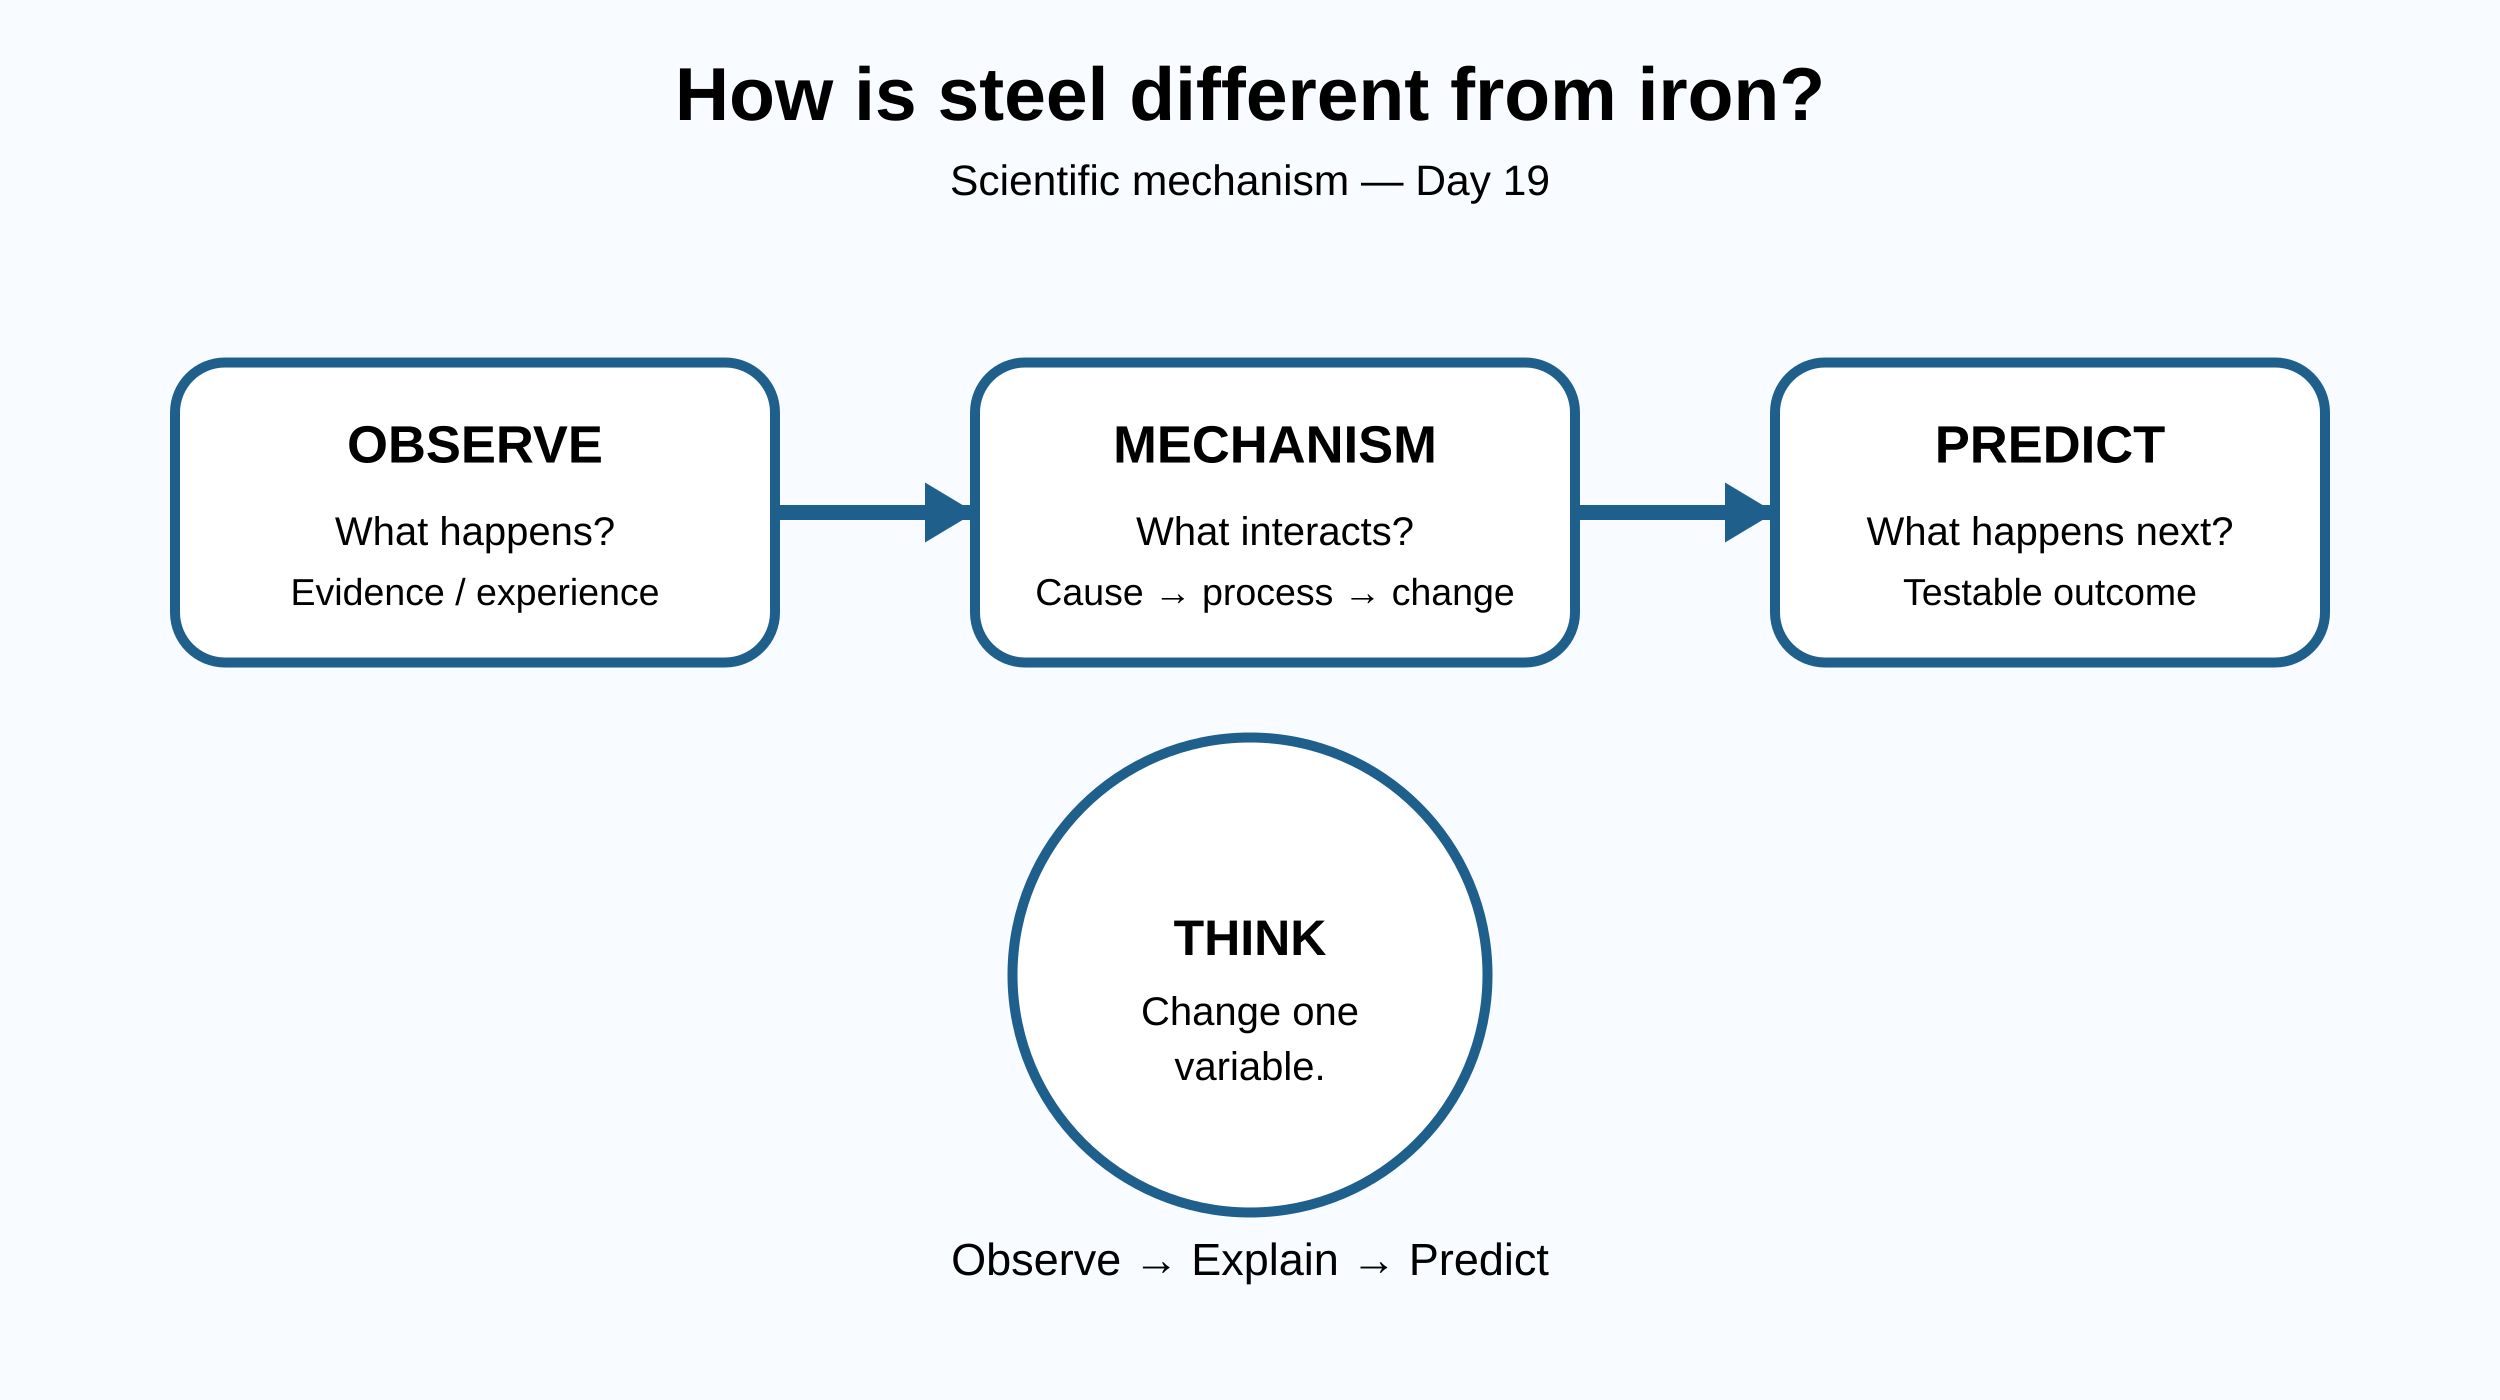
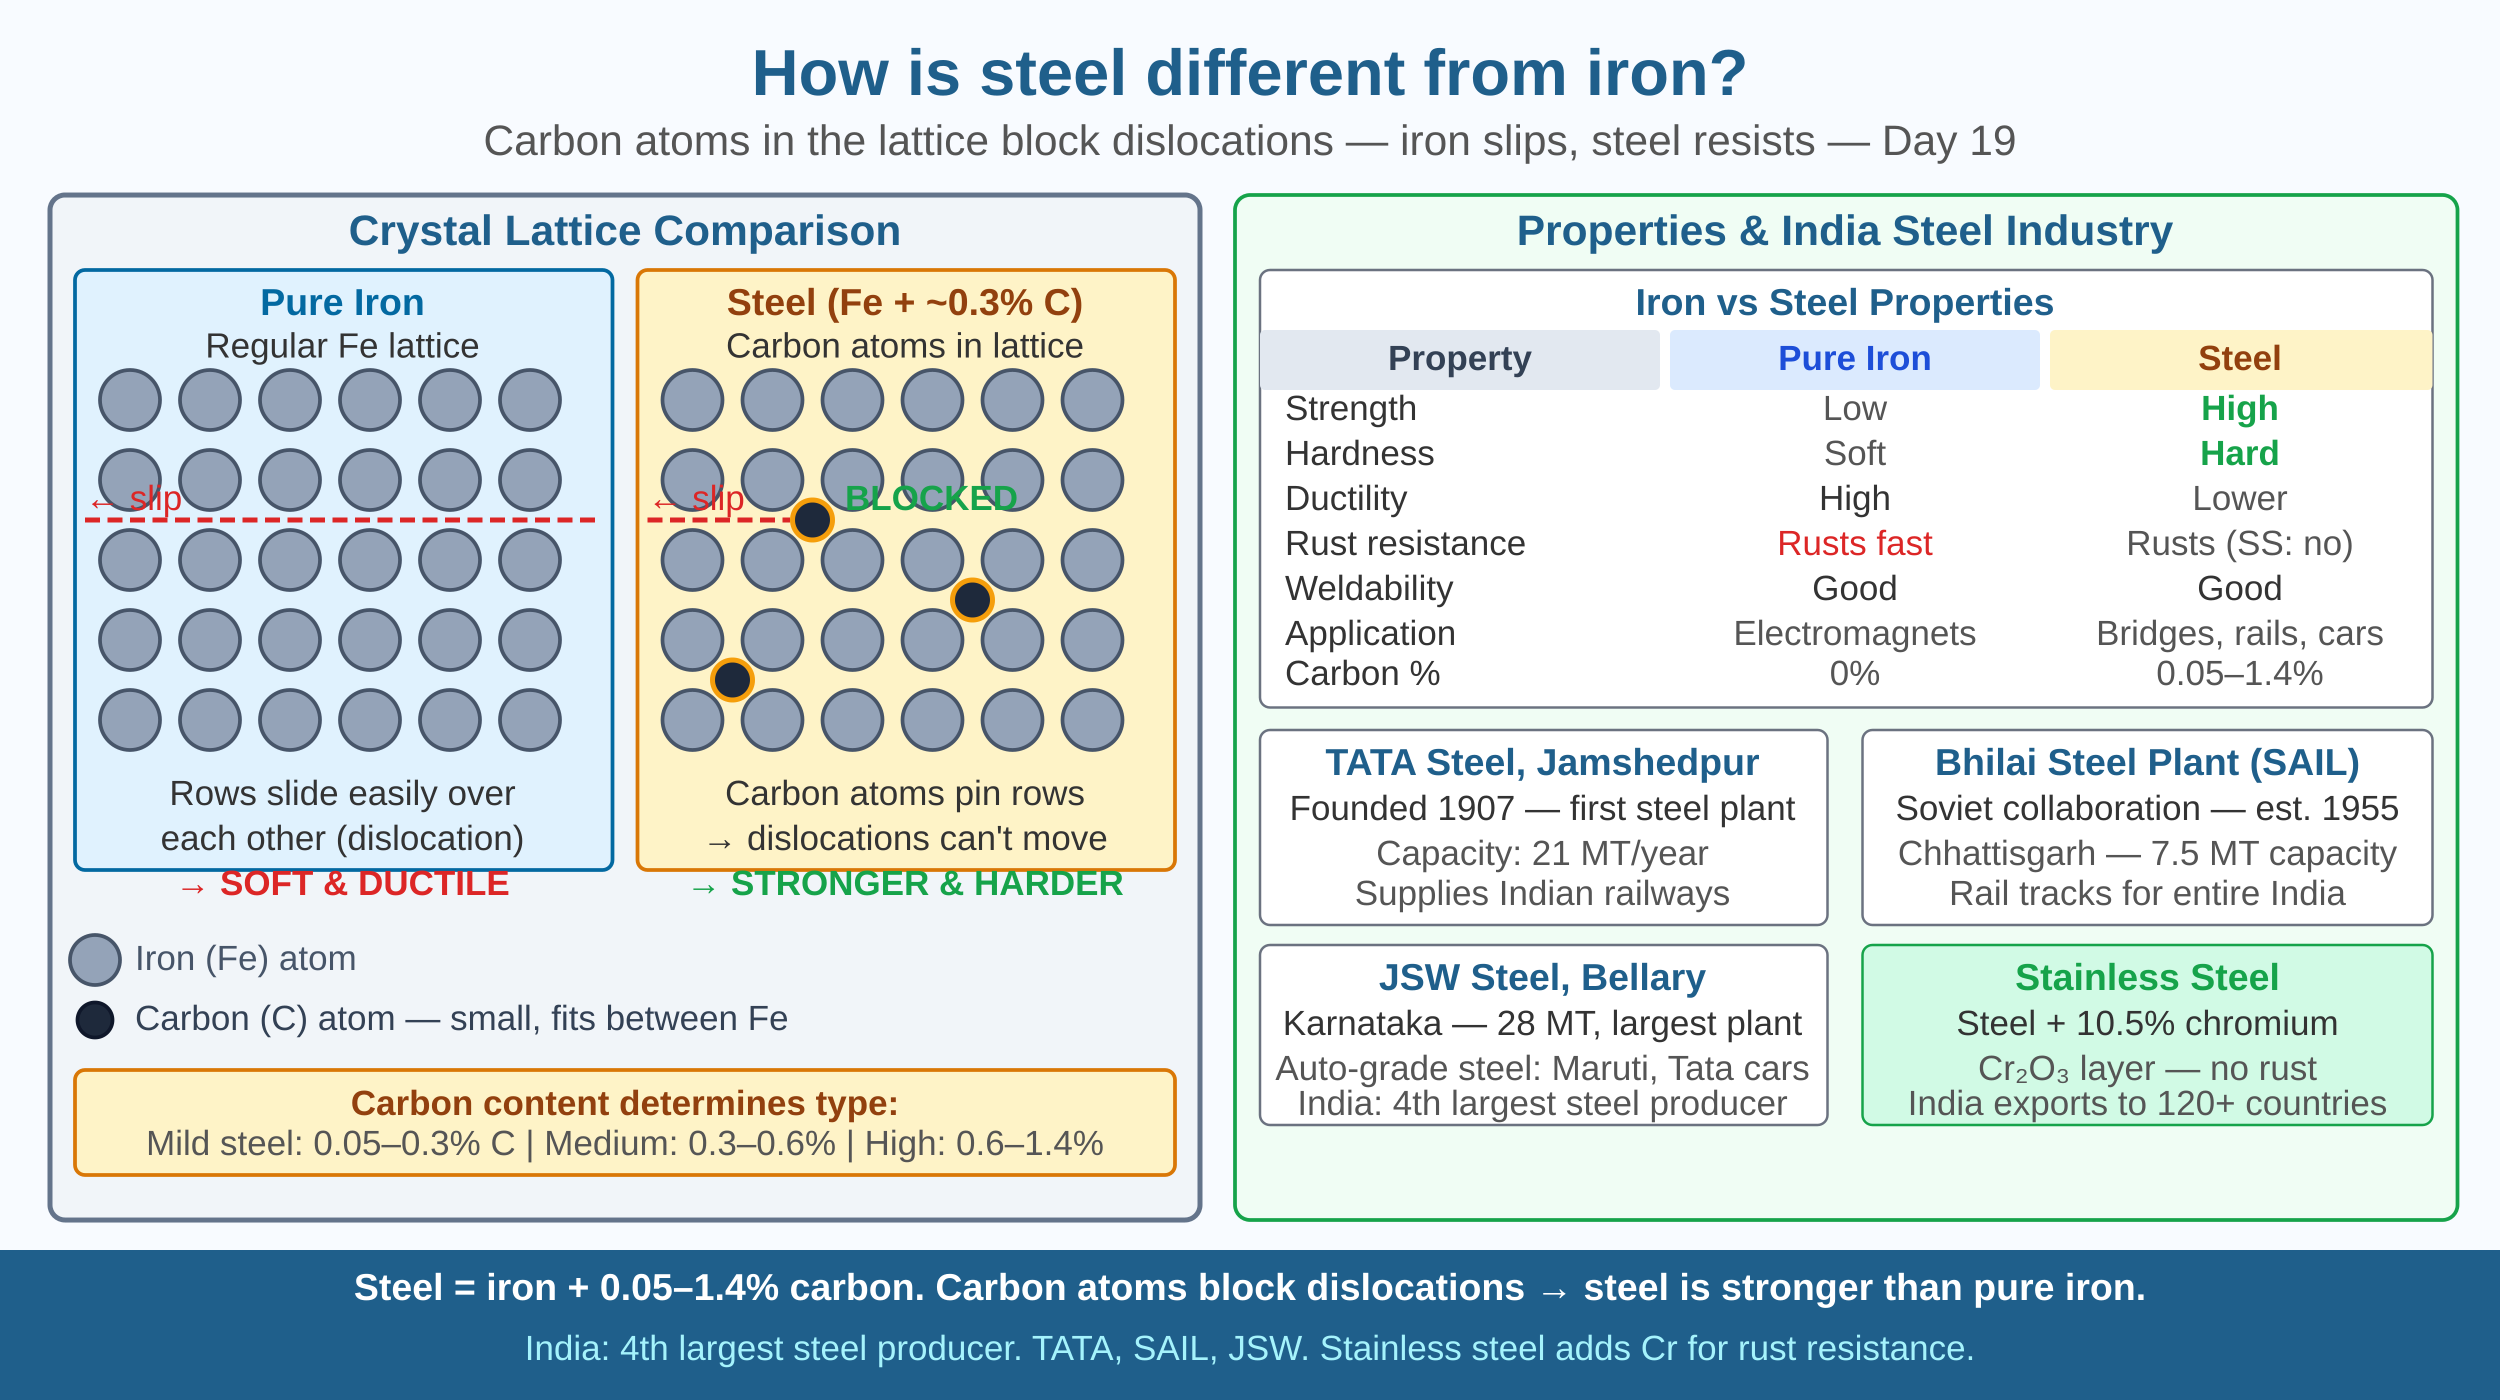
<svg xmlns="http://www.w3.org/2000/svg" width="1000" height="560" viewBox="0 0 1000 560">
  <rect width="1000" height="560" fill="#f8fbff" />
-   <text x="500" y="48" text-anchor="middle" font-family="Arial" font-size="30" font-weight="700">How is steel different from iron?</text>
-   <text x="500" y="78" text-anchor="middle" font-family="Arial" font-size="17">Scientific mechanism — Day 19</text>
-   <rect x="70" y="145" width="240" height="120" rx="20" fill="white" stroke="#1f5f8b" stroke-width="4" />
-   <text x="190" y="185" text-anchor="middle" font-family="Arial" font-size="21" font-weight="700">OBSERVE</text>
-   <text x="190" y="218" text-anchor="middle" font-family="Arial" font-size="16">What happens?</text>
-   <text x="190" y="242" text-anchor="middle" font-family="Arial" font-size="15">Evidence / experience</text>
-   <line x1="310" y1="205" x2="390" y2="205" stroke="#1f5f8b" stroke-width="6" />
-   <polygon points="390,205 370,193 370,217" fill="#1f5f8b" />
-   <rect x="390" y="145" width="240" height="120" rx="20" fill="white" stroke="#1f5f8b" stroke-width="4" />
-   <text x="510" y="185" text-anchor="middle" font-family="Arial" font-size="21" font-weight="700">MECHANISM</text>
-   <text x="510" y="218" text-anchor="middle" font-family="Arial" font-size="16">What interacts?</text>
-   <text x="510" y="242" text-anchor="middle" font-family="Arial" font-size="15">Cause → process → change</text>
-   <line x1="630" y1="205" x2="710" y2="205" stroke="#1f5f8b" stroke-width="6" />
-   <polygon points="710,205 690,193 690,217" fill="#1f5f8b" />
-   <rect x="710" y="145" width="220" height="120" rx="20" fill="white" stroke="#1f5f8b" stroke-width="4" />
-   <text x="820" y="185" text-anchor="middle" font-family="Arial" font-size="21" font-weight="700">PREDICT</text>
-   <text x="820" y="218" text-anchor="middle" font-family="Arial" font-size="16">What happens next?</text>
-   <text x="820" y="242" text-anchor="middle" font-family="Arial" font-size="15">Testable outcome</text>
-   <circle cx="500" cy="390" r="95" fill="white" stroke="#1f5f8b" stroke-width="4" />
-   <text x="500" y="382" text-anchor="middle" font-family="Arial" font-size="20" font-weight="700">THINK</text>
-   <text x="500" y="410" text-anchor="middle" font-family="Arial" font-size="16">Change one</text>
-   <text x="500" y="432" text-anchor="middle" font-family="Arial" font-size="16">variable.</text>
-   <text x="500" y="510" text-anchor="middle" font-family="Arial" font-size="18">Observe → Explain → Predict</text>
+   <text x="500" y="38" text-anchor="middle" font-family="Arial" font-size="26" font-weight="700" fill="#1f5f8b">How is steel different from iron?</text>
+   <text x="500" y="62" text-anchor="middle" font-family="Arial" font-size="17" fill="#555">Carbon atoms in the lattice block dislocations — iron slips, steel resists — Day 19</text>
+   <rect x="20" y="78" width="460" height="410" rx="6" fill="#f1f5f9" stroke="#64748b" stroke-width="2" />
+   <text x="250" y="98" text-anchor="middle" font-family="Arial" font-size="17" font-weight="700" fill="#1f5f8b">Crystal Lattice Comparison</text>
+   <rect x="30" y="108" width="215" height="240" rx="4" fill="#e0f2fe" stroke="#0369a1" stroke-width="1.5" />
+   <text x="137" y="126" text-anchor="middle" font-family="Arial" font-size="15" font-weight="700" fill="#0369a1">Pure Iron</text>
+   <text x="137" y="143" text-anchor="middle" font-family="Arial" font-size="14" fill="#333">Regular Fe lattice</text>
+   <circle cx="52" cy="160" r="12" fill="#94a3b8" stroke="#475569" stroke-width="1.5" />
+   <circle cx="84" cy="160" r="12" fill="#94a3b8" stroke="#475569" stroke-width="1.5" />
+   <circle cx="116" cy="160" r="12" fill="#94a3b8" stroke="#475569" stroke-width="1.5" />
+   <circle cx="148" cy="160" r="12" fill="#94a3b8" stroke="#475569" stroke-width="1.5" />
+   <circle cx="180" cy="160" r="12" fill="#94a3b8" stroke="#475569" stroke-width="1.5" />
+   <circle cx="212" cy="160" r="12" fill="#94a3b8" stroke="#475569" stroke-width="1.5" />
+   <circle cx="52" cy="192" r="12" fill="#94a3b8" stroke="#475569" stroke-width="1.5" />
+   <circle cx="84" cy="192" r="12" fill="#94a3b8" stroke="#475569" stroke-width="1.5" />
+   <circle cx="116" cy="192" r="12" fill="#94a3b8" stroke="#475569" stroke-width="1.5" />
+   <circle cx="148" cy="192" r="12" fill="#94a3b8" stroke="#475569" stroke-width="1.5" />
+   <circle cx="180" cy="192" r="12" fill="#94a3b8" stroke="#475569" stroke-width="1.5" />
+   <circle cx="212" cy="192" r="12" fill="#94a3b8" stroke="#475569" stroke-width="1.5" />
+   <circle cx="52" cy="224" r="12" fill="#94a3b8" stroke="#475569" stroke-width="1.5" />
+   <circle cx="84" cy="224" r="12" fill="#94a3b8" stroke="#475569" stroke-width="1.5" />
+   <circle cx="116" cy="224" r="12" fill="#94a3b8" stroke="#475569" stroke-width="1.5" />
+   <circle cx="148" cy="224" r="12" fill="#94a3b8" stroke="#475569" stroke-width="1.5" />
+   <circle cx="180" cy="224" r="12" fill="#94a3b8" stroke="#475569" stroke-width="1.5" />
+   <circle cx="212" cy="224" r="12" fill="#94a3b8" stroke="#475569" stroke-width="1.5" />
+   <circle cx="52" cy="256" r="12" fill="#94a3b8" stroke="#475569" stroke-width="1.5" />
+   <circle cx="84" cy="256" r="12" fill="#94a3b8" stroke="#475569" stroke-width="1.5" />
+   <circle cx="116" cy="256" r="12" fill="#94a3b8" stroke="#475569" stroke-width="1.5" />
+   <circle cx="148" cy="256" r="12" fill="#94a3b8" stroke="#475569" stroke-width="1.5" />
+   <circle cx="180" cy="256" r="12" fill="#94a3b8" stroke="#475569" stroke-width="1.5" />
+   <circle cx="212" cy="256" r="12" fill="#94a3b8" stroke="#475569" stroke-width="1.5" />
+   <circle cx="52" cy="288" r="12" fill="#94a3b8" stroke="#475569" stroke-width="1.5" />
+   <circle cx="84" cy="288" r="12" fill="#94a3b8" stroke="#475569" stroke-width="1.5" />
+   <circle cx="116" cy="288" r="12" fill="#94a3b8" stroke="#475569" stroke-width="1.5" />
+   <circle cx="148" cy="288" r="12" fill="#94a3b8" stroke="#475569" stroke-width="1.5" />
+   <circle cx="180" cy="288" r="12" fill="#94a3b8" stroke="#475569" stroke-width="1.5" />
+   <circle cx="212" cy="288" r="12" fill="#94a3b8" stroke="#475569" stroke-width="1.5" />
+   <line x1="34" y1="208" x2="238" y2="208" stroke="#dc2626" stroke-width="2" stroke-dasharray="6,3" />
+   <text x="34" y="204" font-family="Arial" font-size="14" fill="#dc2626">← slip</text>
+   <text x="137" y="322" text-anchor="middle" font-family="Arial" font-size="14" fill="#333">Rows slide easily over</text>
+   <text x="137" y="340" text-anchor="middle" font-family="Arial" font-size="14" fill="#333">each other (dislocation)</text>
+   <text x="137" y="358" text-anchor="middle" font-family="Arial" font-size="14" fill="#dc2626" font-weight="700">→ SOFT &amp; DUCTILE</text>
+   <rect x="255" y="108" width="215" height="240" rx="4" fill="#fef3c7" stroke="#d97706" stroke-width="1.5" />
+   <text x="362" y="126" text-anchor="middle" font-family="Arial" font-size="15" font-weight="700" fill="#92400e">Steel (Fe + ~0.3% C)</text>
+   <text x="362" y="143" text-anchor="middle" font-family="Arial" font-size="14" fill="#333">Carbon atoms in lattice</text>
+   <circle cx="277" cy="160" r="12" fill="#94a3b8" stroke="#475569" stroke-width="1.5" />
+   <circle cx="309" cy="160" r="12" fill="#94a3b8" stroke="#475569" stroke-width="1.5" />
+   <circle cx="341" cy="160" r="12" fill="#94a3b8" stroke="#475569" stroke-width="1.5" />
+   <circle cx="373" cy="160" r="12" fill="#94a3b8" stroke="#475569" stroke-width="1.5" />
+   <circle cx="405" cy="160" r="12" fill="#94a3b8" stroke="#475569" stroke-width="1.5" />
+   <circle cx="437" cy="160" r="12" fill="#94a3b8" stroke="#475569" stroke-width="1.5" />
+   <circle cx="277" cy="192" r="12" fill="#94a3b8" stroke="#475569" stroke-width="1.5" />
+   <circle cx="309" cy="192" r="12" fill="#94a3b8" stroke="#475569" stroke-width="1.5" />
+   <circle cx="341" cy="192" r="12" fill="#94a3b8" stroke="#475569" stroke-width="1.5" />
+   <circle cx="373" cy="192" r="12" fill="#94a3b8" stroke="#475569" stroke-width="1.5" />
+   <circle cx="405" cy="192" r="12" fill="#94a3b8" stroke="#475569" stroke-width="1.5" />
+   <circle cx="437" cy="192" r="12" fill="#94a3b8" stroke="#475569" stroke-width="1.5" />
+   <circle cx="277" cy="224" r="12" fill="#94a3b8" stroke="#475569" stroke-width="1.5" />
+   <circle cx="309" cy="224" r="12" fill="#94a3b8" stroke="#475569" stroke-width="1.5" />
+   <circle cx="341" cy="224" r="12" fill="#94a3b8" stroke="#475569" stroke-width="1.5" />
+   <circle cx="373" cy="224" r="12" fill="#94a3b8" stroke="#475569" stroke-width="1.5" />
+   <circle cx="405" cy="224" r="12" fill="#94a3b8" stroke="#475569" stroke-width="1.5" />
+   <circle cx="437" cy="224" r="12" fill="#94a3b8" stroke="#475569" stroke-width="1.5" />
+   <circle cx="277" cy="256" r="12" fill="#94a3b8" stroke="#475569" stroke-width="1.5" />
+   <circle cx="309" cy="256" r="12" fill="#94a3b8" stroke="#475569" stroke-width="1.5" />
+   <circle cx="341" cy="256" r="12" fill="#94a3b8" stroke="#475569" stroke-width="1.5" />
+   <circle cx="373" cy="256" r="12" fill="#94a3b8" stroke="#475569" stroke-width="1.5" />
+   <circle cx="405" cy="256" r="12" fill="#94a3b8" stroke="#475569" stroke-width="1.5" />
+   <circle cx="437" cy="256" r="12" fill="#94a3b8" stroke="#475569" stroke-width="1.5" />
+   <circle cx="277" cy="288" r="12" fill="#94a3b8" stroke="#475569" stroke-width="1.5" />
+   <circle cx="309" cy="288" r="12" fill="#94a3b8" stroke="#475569" stroke-width="1.5" />
+   <circle cx="341" cy="288" r="12" fill="#94a3b8" stroke="#475569" stroke-width="1.5" />
+   <circle cx="373" cy="288" r="12" fill="#94a3b8" stroke="#475569" stroke-width="1.5" />
+   <circle cx="405" cy="288" r="12" fill="#94a3b8" stroke="#475569" stroke-width="1.5" />
+   <circle cx="437" cy="288" r="12" fill="#94a3b8" stroke="#475569" stroke-width="1.5" />
+   <circle cx="325" cy="208" r="8" fill="#1e293b" stroke="#f59e0b" stroke-width="2" />
+   <circle cx="389" cy="240" r="8" fill="#1e293b" stroke="#f59e0b" stroke-width="2" />
+   <circle cx="293" cy="272" r="8" fill="#1e293b" stroke="#f59e0b" stroke-width="2" />
+   <line x1="259" y1="208" x2="316" y2="208" stroke="#dc2626" stroke-width="2" stroke-dasharray="6,3" />
+   <text x="259" y="204" font-family="Arial" font-size="14" fill="#dc2626">← slip</text>
+   <text x="338" y="204" font-family="Arial" font-size="14" fill="#16a34a" font-weight="700">BLOCKED</text>
+   <text x="362" y="322" text-anchor="middle" font-family="Arial" font-size="14" fill="#333">Carbon atoms pin rows</text>
+   <text x="362" y="340" text-anchor="middle" font-family="Arial" font-size="14" fill="#333">→ dislocations can't move</text>
+   <text x="362" y="358" text-anchor="middle" font-family="Arial" font-size="14" fill="#16a34a" font-weight="700">→ STRONGER &amp; HARDER</text>
+   <circle cx="38" cy="384" r="10" fill="#94a3b8" stroke="#475569" stroke-width="1.5" />
+   <text x="54" y="388" font-family="Arial" font-size="14" fill="#475569">Iron (Fe) atom</text>
+   <circle cx="38" cy="408" r="7" fill="#1e293b" stroke="#0f172a" stroke-width="1.5" />
+   <text x="54" y="412" font-family="Arial" font-size="14" fill="#334155">Carbon (C) atom — small, fits between Fe</text>
+   <rect x="30" y="428" width="440" height="42" rx="4" fill="#fef3c7" stroke="#d97706" stroke-width="1.5" />
+   <text x="250" y="446" text-anchor="middle" font-family="Arial" font-size="14" font-weight="700" fill="#92400e">Carbon content determines type:</text>
+   <text x="250" y="462" text-anchor="middle" font-family="Arial" font-size="14" fill="#555">Mild steel: 0.05–0.3% C | Medium: 0.3–0.6% | High: 0.6–1.4%</text>
+   <rect x="494" y="78" width="489" height="410" rx="6" fill="#f0fdf4" stroke="#16a34a" stroke-width="1.5" />
+   <text x="738" y="98" text-anchor="middle" font-family="Arial" font-size="17" font-weight="700" fill="#1f5f8b">Properties &amp; India Steel Industry</text>
+   <rect x="504" y="108" width="469" height="175" rx="4" fill="white" stroke="#6b7280" stroke-width="1" />
+   <text x="738" y="126" text-anchor="middle" font-family="Arial" font-size="15" font-weight="700" fill="#1f5f8b">Iron vs Steel Properties</text>
+   <rect x="504" y="132" width="160" height="24" rx="2" fill="#e2e8f0" />
+   <rect x="668" y="132" width="148" height="24" rx="2" fill="#dbeafe" />
+   <rect x="820" y="132" width="153" height="24" rx="2" fill="#fef3c7" />
+   <text x="584" y="148" text-anchor="middle" font-family="Arial" font-size="14" fill="#334155" font-weight="700">Property</text>
+   <text x="742" y="148" text-anchor="middle" font-family="Arial" font-size="14" fill="#1d4ed8" font-weight="700">Pure Iron</text>
+   <text x="896" y="148" text-anchor="middle" font-family="Arial" font-size="14" fill="#92400e" font-weight="700">Steel</text>
+   <text x="514" y="168" font-family="Arial" font-size="14" fill="#333">Strength</text>
+   <text x="742" y="168" text-anchor="middle" font-family="Arial" font-size="14" fill="#555">Low</text>
+   <text x="896" y="168" text-anchor="middle" font-family="Arial" font-size="14" fill="#16a34a" font-weight="700">High</text>
+   <text x="514" y="186" font-family="Arial" font-size="14" fill="#333">Hardness</text>
+   <text x="742" y="186" text-anchor="middle" font-family="Arial" font-size="14" fill="#555">Soft</text>
+   <text x="896" y="186" text-anchor="middle" font-family="Arial" font-size="14" fill="#16a34a" font-weight="700">Hard</text>
+   <text x="514" y="204" font-family="Arial" font-size="14" fill="#333">Ductility</text>
+   <text x="742" y="204" text-anchor="middle" font-family="Arial" font-size="14" fill="#333">High</text>
+   <text x="896" y="204" text-anchor="middle" font-family="Arial" font-size="14" fill="#555">Lower</text>
+   <text x="514" y="222" font-family="Arial" font-size="14" fill="#333">Rust resistance</text>
+   <text x="742" y="222" text-anchor="middle" font-family="Arial" font-size="14" fill="#dc2626">Rusts fast</text>
+   <text x="896" y="222" text-anchor="middle" font-family="Arial" font-size="14" fill="#555">Rusts (SS: no)</text>
+   <text x="514" y="240" font-family="Arial" font-size="14" fill="#333">Weldability</text>
+   <text x="742" y="240" text-anchor="middle" font-family="Arial" font-size="14" fill="#333">Good</text>
+   <text x="896" y="240" text-anchor="middle" font-family="Arial" font-size="14" fill="#333">Good</text>
+   <text x="514" y="258" font-family="Arial" font-size="14" fill="#333">Application</text>
+   <text x="742" y="258" text-anchor="middle" font-family="Arial" font-size="14" fill="#555">Electromagnets</text>
+   <text x="896" y="258" text-anchor="middle" font-family="Arial" font-size="14" fill="#555">Bridges, rails, cars</text>
+   <text x="514" y="274" font-family="Arial" font-size="14" fill="#333">Carbon %</text>
+   <text x="742" y="274" text-anchor="middle" font-family="Arial" font-size="14" fill="#555">0%</text>
+   <text x="896" y="274" text-anchor="middle" font-family="Arial" font-size="14" fill="#555">0.05–1.4%</text>
+   <rect x="504" y="292" width="227" height="78" rx="4" fill="white" stroke="#6b7280" stroke-width="1" />
+   <text x="617" y="310" text-anchor="middle" font-family="Arial" font-size="15" font-weight="700" fill="#1f5f8b">TATA Steel, Jamshedpur</text>
+   <text x="617" y="328" text-anchor="middle" font-family="Arial" font-size="14" fill="#333">Founded 1907 — first steel plant</text>
+   <text x="617" y="346" text-anchor="middle" font-family="Arial" font-size="14" fill="#555">Capacity: 21 MT/year</text>
+   <text x="617" y="362" text-anchor="middle" font-family="Arial" font-size="14" fill="#555">Supplies Indian railways</text>
+   <rect x="745" y="292" width="228" height="78" rx="4" fill="white" stroke="#6b7280" stroke-width="1" />
+   <text x="859" y="310" text-anchor="middle" font-family="Arial" font-size="15" font-weight="700" fill="#1f5f8b">Bhilai Steel Plant (SAIL)</text>
+   <text x="859" y="328" text-anchor="middle" font-family="Arial" font-size="14" fill="#333">Soviet collaboration — est. 1955</text>
+   <text x="859" y="346" text-anchor="middle" font-family="Arial" font-size="14" fill="#555">Chhattisgarh — 7.5 MT capacity</text>
+   <text x="859" y="362" text-anchor="middle" font-family="Arial" font-size="14" fill="#555">Rail tracks for entire India</text>
+   <rect x="504" y="378" width="227" height="72" rx="4" fill="white" stroke="#6b7280" stroke-width="1" />
+   <text x="617" y="396" text-anchor="middle" font-family="Arial" font-size="15" font-weight="700" fill="#1f5f8b">JSW Steel, Bellary</text>
+   <text x="617" y="414" text-anchor="middle" font-family="Arial" font-size="14" fill="#333">Karnataka — 28 MT, largest plant</text>
+   <text x="617" y="432" text-anchor="middle" font-family="Arial" font-size="14" fill="#555">Auto-grade steel: Maruti, Tata cars</text>
+   <text x="617" y="446" text-anchor="middle" font-family="Arial" font-size="14" fill="#555">India: 4th largest steel producer</text>
+   <rect x="745" y="378" width="228" height="72" rx="4" fill="#d1fae5" stroke="#16a34a" stroke-width="1" />
+   <text x="859" y="396" text-anchor="middle" font-family="Arial" font-size="15" font-weight="700" fill="#16a34a">Stainless Steel</text>
+   <text x="859" y="414" text-anchor="middle" font-family="Arial" font-size="14" fill="#333">Steel + 10.5% chromium</text>
+   <text x="859" y="432" text-anchor="middle" font-family="Arial" font-size="14" fill="#555">Cr₂O₃ layer — no rust</text>
+   <text x="859" y="446" text-anchor="middle" font-family="Arial" font-size="14" fill="#555">India exports to 120+ countries</text>
+   <rect x="0" y="500" width="1000" height="60" fill="#1f5f8b" />
+   <text x="500" y="520" text-anchor="middle" font-family="Arial" font-size="15" font-weight="700" fill="white">Steel = iron + 0.05–1.4% carbon. Carbon atoms block dislocations → steel is stronger than pure iron.</text>
+   <text x="500" y="544" text-anchor="middle" font-family="Arial" font-size="14" fill="#a5f3fc">India: 4th largest steel producer. TATA, SAIL, JSW. Stainless steel adds Cr for rust resistance.</text>
</svg>
